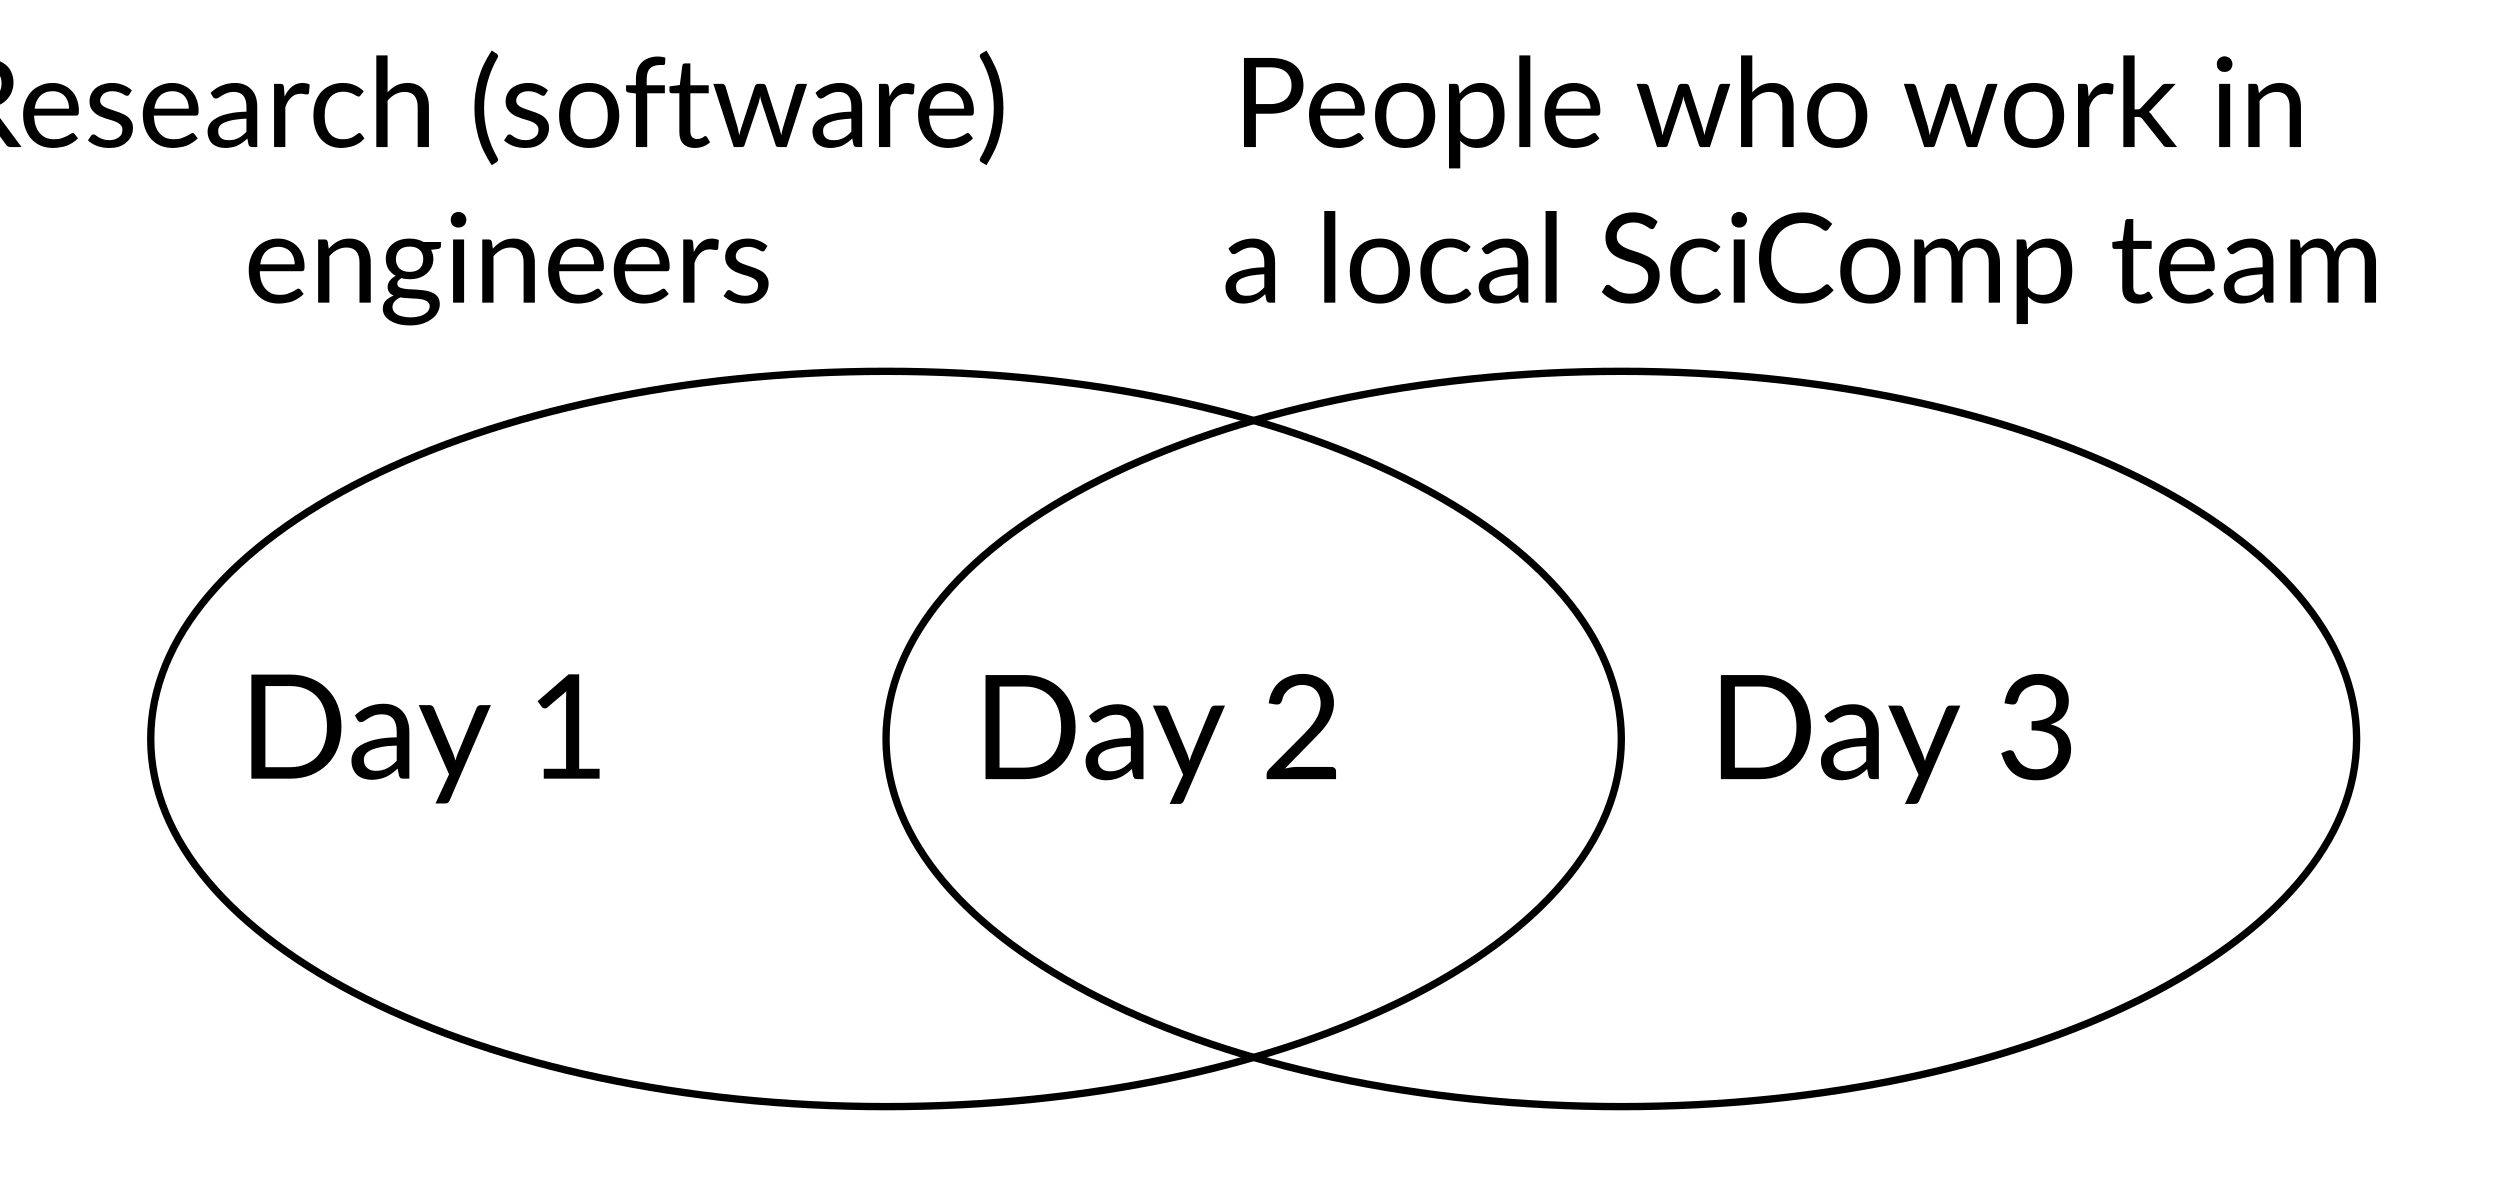
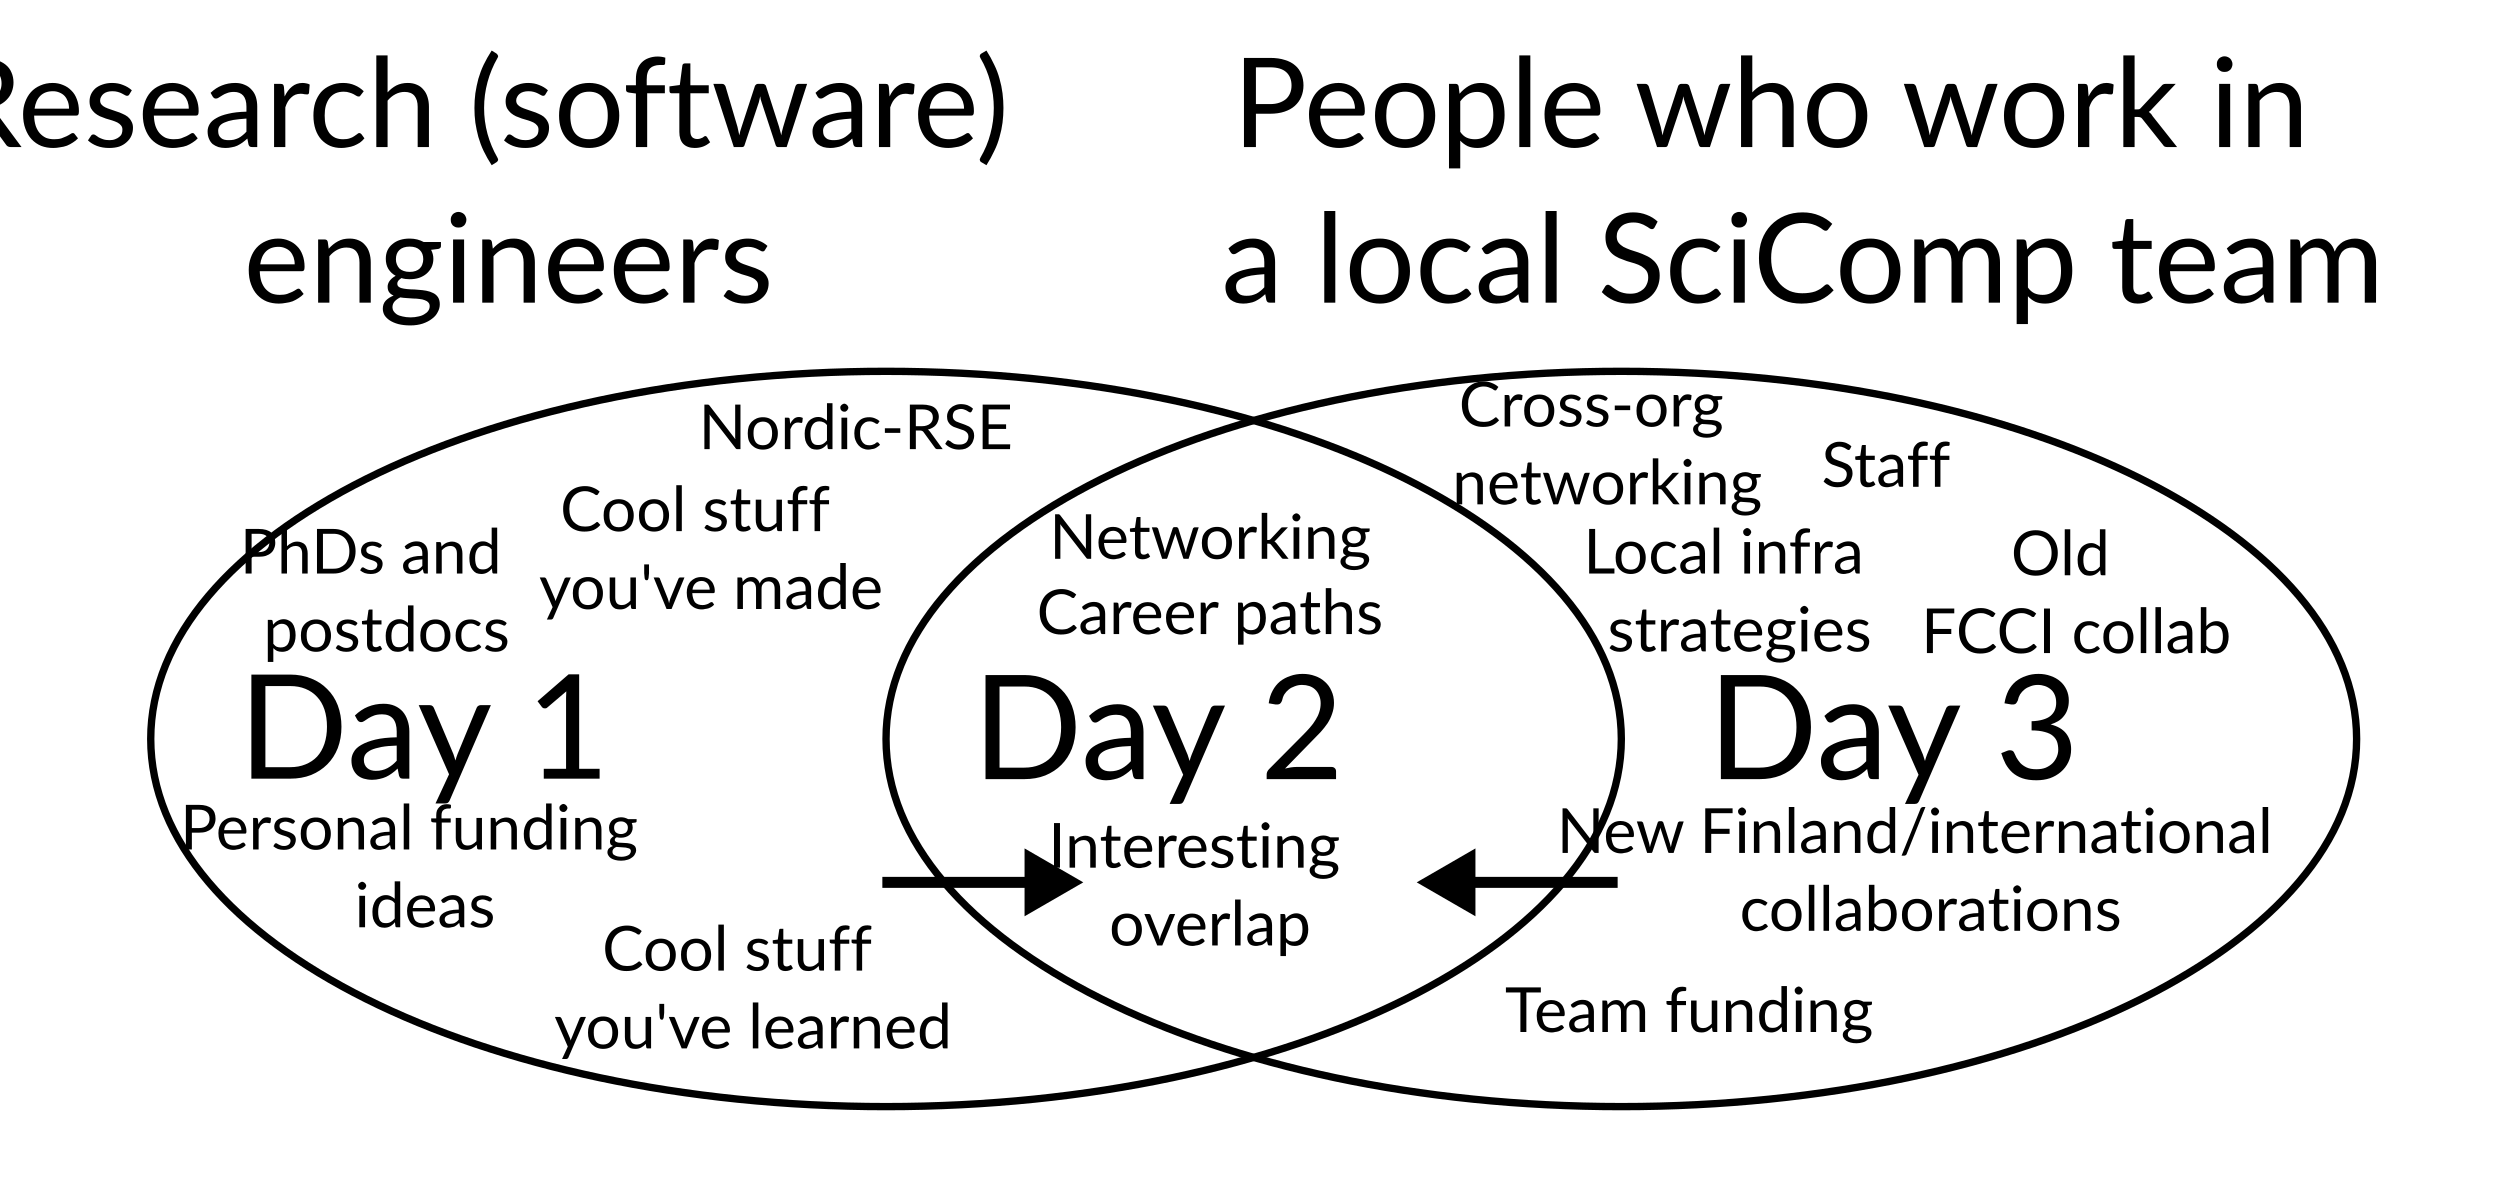
<svg xmlns="http://www.w3.org/2000/svg" width="170mm" height="80mm" viewBox="0 0 170 80" version="1.1" id="svg5">
-   <defs id="defs2" />
+   <defs id="defs2">
+     <marker style="overflow:visible" id="Triangle" refX="0" refY="0" orient="auto-start-reverse" markerWidth="1" markerHeight="1" viewBox="0 0 1 1" preserveAspectRatio="xMidYMid">
+       <path transform="scale(0.5)" style="fill:context-stroke;fill-rule:evenodd;stroke:context-stroke;stroke-width:1pt" d="M 5.77,0 -2.88,5 V -5 Z" id="path135" />
+     </marker>
+   </defs>
  <g id="layer1">
    <ellipse style="fill:none;fill-rule:evenodd;stroke:#000000;stroke-width:0.5;stroke-linejoin:bevel;stroke-dasharray:none;paint-order:stroke fill markers;stop-color:#000000" id="path256" cx="60.25" cy="50.25" rx="50" ry="25" />
    <ellipse style="fill:none;fill-rule:evenodd;stroke:#000000;stroke-width:0.5;stroke-linejoin:bevel;stroke-dasharray:none;paint-order:stroke fill markers;stop-color:#000000" id="path256-3" cx="110.25" cy="50.25" rx="50" ry="25" />
    <text xml:space="preserve" style="font-size:8.467px;line-height:1.25;font-family:Lato;-inkscape-font-specification:'Lato, Normal';letter-spacing:0px;word-spacing:0px;writing-mode:lr-tb;stroke-width:0.265" x="40" y="10" id="text494">
      <tspan id="tspan492" style="font-size:8.467px;text-align:center;text-anchor:middle;stroke-width:0.265" x="40" y="10">Research (software)</tspan>
      <tspan style="font-size:8.467px;text-align:center;text-anchor:middle;stroke-width:0.265" x="40" y="20.583" id="tspan1129">engineers</tspan>
    </text>
    <text xml:space="preserve" style="font-size:9.878px;line-height:1.25;font-family:Lato;-inkscape-font-specification:'Lato, Normal';letter-spacing:0px;word-spacing:0px;writing-mode:lr-tb;stroke-width:0.265" x="35.149" y="52.949" id="text494-5">
      <tspan style="font-size:9.878px;text-align:center;text-anchor:middle;stroke-width:0.265" x="35.149" y="52.949" id="tspan1129-5">Day 1</tspan>
    </text>
    <text xml:space="preserve" style="font-size:9.878px;line-height:1.25;font-family:Lato;-inkscape-font-specification:'Lato, Normal';letter-spacing:0px;word-spacing:0px;writing-mode:lr-tb;stroke-width:0.265" x="85.07" y="52.981" id="text494-62">
      <tspan style="font-size:9.878px;text-align:center;text-anchor:middle;stroke-width:0.265" x="85.07" y="52.981" id="tspan1129-1">Day 2</tspan>
    </text>
    <text xml:space="preserve" style="font-size:9.878px;line-height:1.25;font-family:Lato;-inkscape-font-specification:'Lato, Normal';letter-spacing:0px;word-spacing:0px;writing-mode:lr-tb;stroke-width:0.265" x="135.075" y="52.981" id="text494-2">
      <tspan style="font-size:9.878px;text-align:center;text-anchor:middle;stroke-width:0.265" x="135.075" y="52.981" id="tspan1129-9">Day 3</tspan>
    </text>
    <text xml:space="preserve" style="font-size:8.467px;line-height:1.25;font-family:Lato;-inkscape-font-specification:'Lato, Normal';letter-spacing:0px;word-spacing:0px;writing-mode:lr-tb;stroke-width:0.265" x="128" y="10" id="text494-6">
      <tspan style="font-size:8.467px;text-align:center;text-anchor:middle;stroke-width:0.265" x="128" y="10" id="tspan1127">People who work in</tspan>
      <tspan style="font-size:8.467px;text-align:center;text-anchor:middle;stroke-width:0.265" x="128" y="20.583" id="tspan2">a local SciComp team</tspan>
    </text>
+     <text xml:space="preserve" style="font-size:4.233px;line-height:1.25;font-family:Lato;-inkscape-font-specification:'Lato, Normal';letter-spacing:0px;word-spacing:0px;writing-mode:lr-tb;stroke-width:0.265" x="84.982" y="43.118" id="text494-9">
+       <tspan style="font-size:4.233px;text-align:center;text-anchor:middle;stroke-width:0.265" x="84.982" y="43.118" id="tspan1129-19">Career paths</tspan>
+     </text>
+     <text xml:space="preserve" style="font-size:4.233px;line-height:1.25;font-family:Lato;-inkscape-font-specification:'Lato, Normal';letter-spacing:0px;word-spacing:0px;writing-mode:lr-tb;stroke-width:0.265" x="117.571" y="70.173" id="text494-9-3">
+       <tspan style="font-size:4.233px;text-align:center;text-anchor:middle;stroke-width:0.265" x="117.571" y="70.173" id="tspan1129-19-2">Team funding</tspan>
+     </text>
+     <g id="g1" transform="translate(11.29699,27.254)">
+       <text xml:space="preserve" style="font-size:4.233px;line-height:1.25;font-family:Lato;-inkscape-font-specification:'Lato, Normal';letter-spacing:0px;word-spacing:0px;writing-mode:lr-tb;stroke-width:0.265" x="43.703" y="38.746" id="text494-9-6">
+         <tspan style="font-size:4.233px;text-align:center;text-anchor:middle;stroke-width:0.265" x="43.703" y="38.746" id="tspan1129-19-1">Cool stuff</tspan>
+         <tspan style="font-size:4.233px;text-align:center;text-anchor:middle;stroke-width:0.265" x="43.703" y="44.038" id="tspan1">you've learned</tspan>
+       </text>
+     </g>
+     <text xml:space="preserve" style="font-size:4.233px;line-height:1.25;font-family:Lato;-inkscape-font-specification:'Lato, Normal';letter-spacing:0px;word-spacing:0px;writing-mode:lr-tb;stroke-width:0.265" x="51.059" y="36.118" id="text494-9-5">
+       <tspan style="font-size:4.233px;text-align:center;text-anchor:middle;stroke-width:0.265" x="51.059" y="36.118" id="tspan5">Cool stuff</tspan>
+       <tspan style="font-size:4.233px;text-align:center;text-anchor:middle;stroke-width:0.265" x="51.059" y="41.41" id="tspan12">you've made</tspan>
+     </text>
+     <text xml:space="preserve" style="font-size:4.233px;line-height:1.25;font-family:Lato;-inkscape-font-specification:'Lato, Normal';letter-spacing:0px;word-spacing:0px;writing-mode:lr-tb;stroke-width:0.265" x="60.899" y="30.542" id="text494-9-5-2">
+       <tspan style="font-size:4.233px;text-align:center;text-anchor:middle;stroke-width:0.265" x="60.899" y="30.542" id="tspan12-6">Nordic-RSE</tspan>
+     </text>
+     <text xml:space="preserve" style="font-size:4.233px;line-height:1.25;font-family:Lato;-inkscape-font-specification:'Lato, Normal';letter-spacing:0px;word-spacing:0px;writing-mode:lr-tb;stroke-width:0.265" x="29" y="39" id="text494-9-5-1">
+       <tspan style="font-size:4.233px;text-align:center;text-anchor:middle;stroke-width:0.265" x="29" y="39" id="tspan5-9">PhDs and</tspan>
+       <tspan style="font-size:4.233px;text-align:center;text-anchor:middle;stroke-width:0.265" x="29" y="44.292" id="tspan9">postdocs</tspan>
+     </text>
+     <text xml:space="preserve" style="font-size:4.233px;line-height:1.25;font-family:Lato;-inkscape-font-specification:'Lato, Normal';letter-spacing:0px;word-spacing:0px;writing-mode:lr-tb;stroke-width:0.265" x="112" y="29" id="text494-9-65">
+       <tspan style="font-size:4.233px;text-align:center;text-anchor:middle;stroke-width:0.265" x="112" y="29" id="tspan1129-19-6">Cross-org</tspan>
+       <tspan style="font-size:4.233px;text-align:center;text-anchor:middle;stroke-width:0.265" x="112" y="34.292" id="tspan6">networking</tspan>
+     </text>
+     <text xml:space="preserve" style="font-size:4.233px;line-height:1.25;font-family:Lato;-inkscape-font-specification:'Lato, Normal';letter-spacing:0px;word-spacing:0px;writing-mode:lr-tb;stroke-width:0.265" x="143.896" y="39.118" id="text494-9-65-2">
+       <tspan style="font-size:4.233px;text-align:center;text-anchor:middle;stroke-width:0.265" x="143.896" y="39.118" id="tspan6-2">Old</tspan>
+       <tspan style="font-size:4.233px;text-align:center;text-anchor:middle;stroke-width:0.265" x="143.896" y="44.41" id="tspan16">FCCI collab</tspan>
+     </text>
+     <text xml:space="preserve" style="font-size:4.233px;line-height:1.25;font-family:Lato;-inkscape-font-specification:'Lato, Normal';letter-spacing:0px;word-spacing:0px;writing-mode:lr-tb;stroke-width:0.265" x="85" y="38" id="text494-9-2">
+       <tspan style="font-size:4.233px;text-align:center;text-anchor:middle;stroke-width:0.265" x="85" y="38" id="tspan1129-19-5">Networking</tspan>
+     </text>
+     <text xml:space="preserve" style="font-size:4.233px;line-height:1.25;font-family:Lato;-inkscape-font-specification:'Lato, Normal';letter-spacing:0px;word-spacing:0px;writing-mode:lr-tb;stroke-width:0.265" x="85" y="59" id="text494-9-2-9">
+       <tspan style="font-size:4.233px;text-align:center;text-anchor:middle;stroke-width:0.265" x="85" y="59" id="tspan14">Interesting</tspan>
+       <tspan style="font-size:4.233px;text-align:center;text-anchor:middle;stroke-width:0.265" x="85" y="64.292" id="tspan15">overlap</tspan>
+     </text>
+     <text xml:space="preserve" style="font-size:4.233px;line-height:1.25;font-family:Lato;-inkscape-font-specification:'Lato, Normal';letter-spacing:0px;word-spacing:0px;writing-mode:lr-tb;stroke-width:0.265" x="31.609" y="57.761" id="text494-9-7">
+       <tspan style="font-size:4.233px;text-align:center;text-anchor:middle;stroke-width:0.265" x="31.609" y="57.761" id="tspan7">Personal funding</tspan>
+       <tspan style="font-size:4.233px;text-align:center;text-anchor:middle;stroke-width:0.265" x="31.609" y="63.053" id="tspan18">ideas</tspan>
+     </text>
+     <text xml:space="preserve" style="font-size:4.233px;line-height:1.25;font-family:Lato;-inkscape-font-specification:'Lato, Normal';letter-spacing:0px;word-spacing:0px;writing-mode:lr-tb;stroke-width:0.265" x="134" y="58" id="text494-9-0">
+       <tspan style="font-size:4.233px;text-align:center;text-anchor:middle;stroke-width:0.265" x="134" y="58" id="tspan1129-19-7">New Finland/international</tspan>
+       <tspan style="font-size:4.233px;text-align:center;text-anchor:middle;stroke-width:0.265" x="134" y="63.292" id="tspan8">collaborations</tspan>
+     </text>
+     <text xml:space="preserve" style="font-size:4.233px;line-height:1.25;font-family:Lato;-inkscape-font-specification:'Lato, Normal';letter-spacing:0px;word-spacing:0px;writing-mode:lr-tb;stroke-width:0.265" x="121" y="39" id="text494-9-68">
+       <tspan style="font-size:4.233px;text-align:center;text-anchor:middle;stroke-width:0.265" x="121" y="39" id="tspan1129-19-8">Local infra</tspan>
+       <tspan style="font-size:4.233px;text-align:center;text-anchor:middle;stroke-width:0.265" x="121" y="44.292" id="tspan11">strategies</tspan>
+     </text>
+     <text xml:space="preserve" style="font-size:4.233px;line-height:1.25;font-family:Lato;-inkscape-font-specification:'Lato, Normal';letter-spacing:0px;word-spacing:0px;writing-mode:lr-tb;stroke-width:0.265" x="130.952" y="33.101" id="text494-9-5-0">
+       <tspan style="font-size:4.233px;text-align:center;text-anchor:middle;stroke-width:0.265" x="130.952" y="33.101" id="tspan10">Staff</tspan>
+     </text>
+     <path style="fill:none;fill-rule:evenodd;stroke:#000000;stroke-width:0.75;stroke-linejoin:round;stroke-dasharray:none;stroke-dashoffset:0;marker-end:url(#Triangle);paint-order:stroke fill markers" d="m 60,60 h 11" id="path13" />
+     <path style="fill:none;fill-rule:evenodd;stroke:#000000;stroke-width:0.75;stroke-linejoin:round;stroke-dasharray:none;stroke-dashoffset:0;marker-end:url(#Triangle);paint-order:stroke fill markers" d="M 110,60 H 99" id="path13-7" />
  </g>
</svg>
